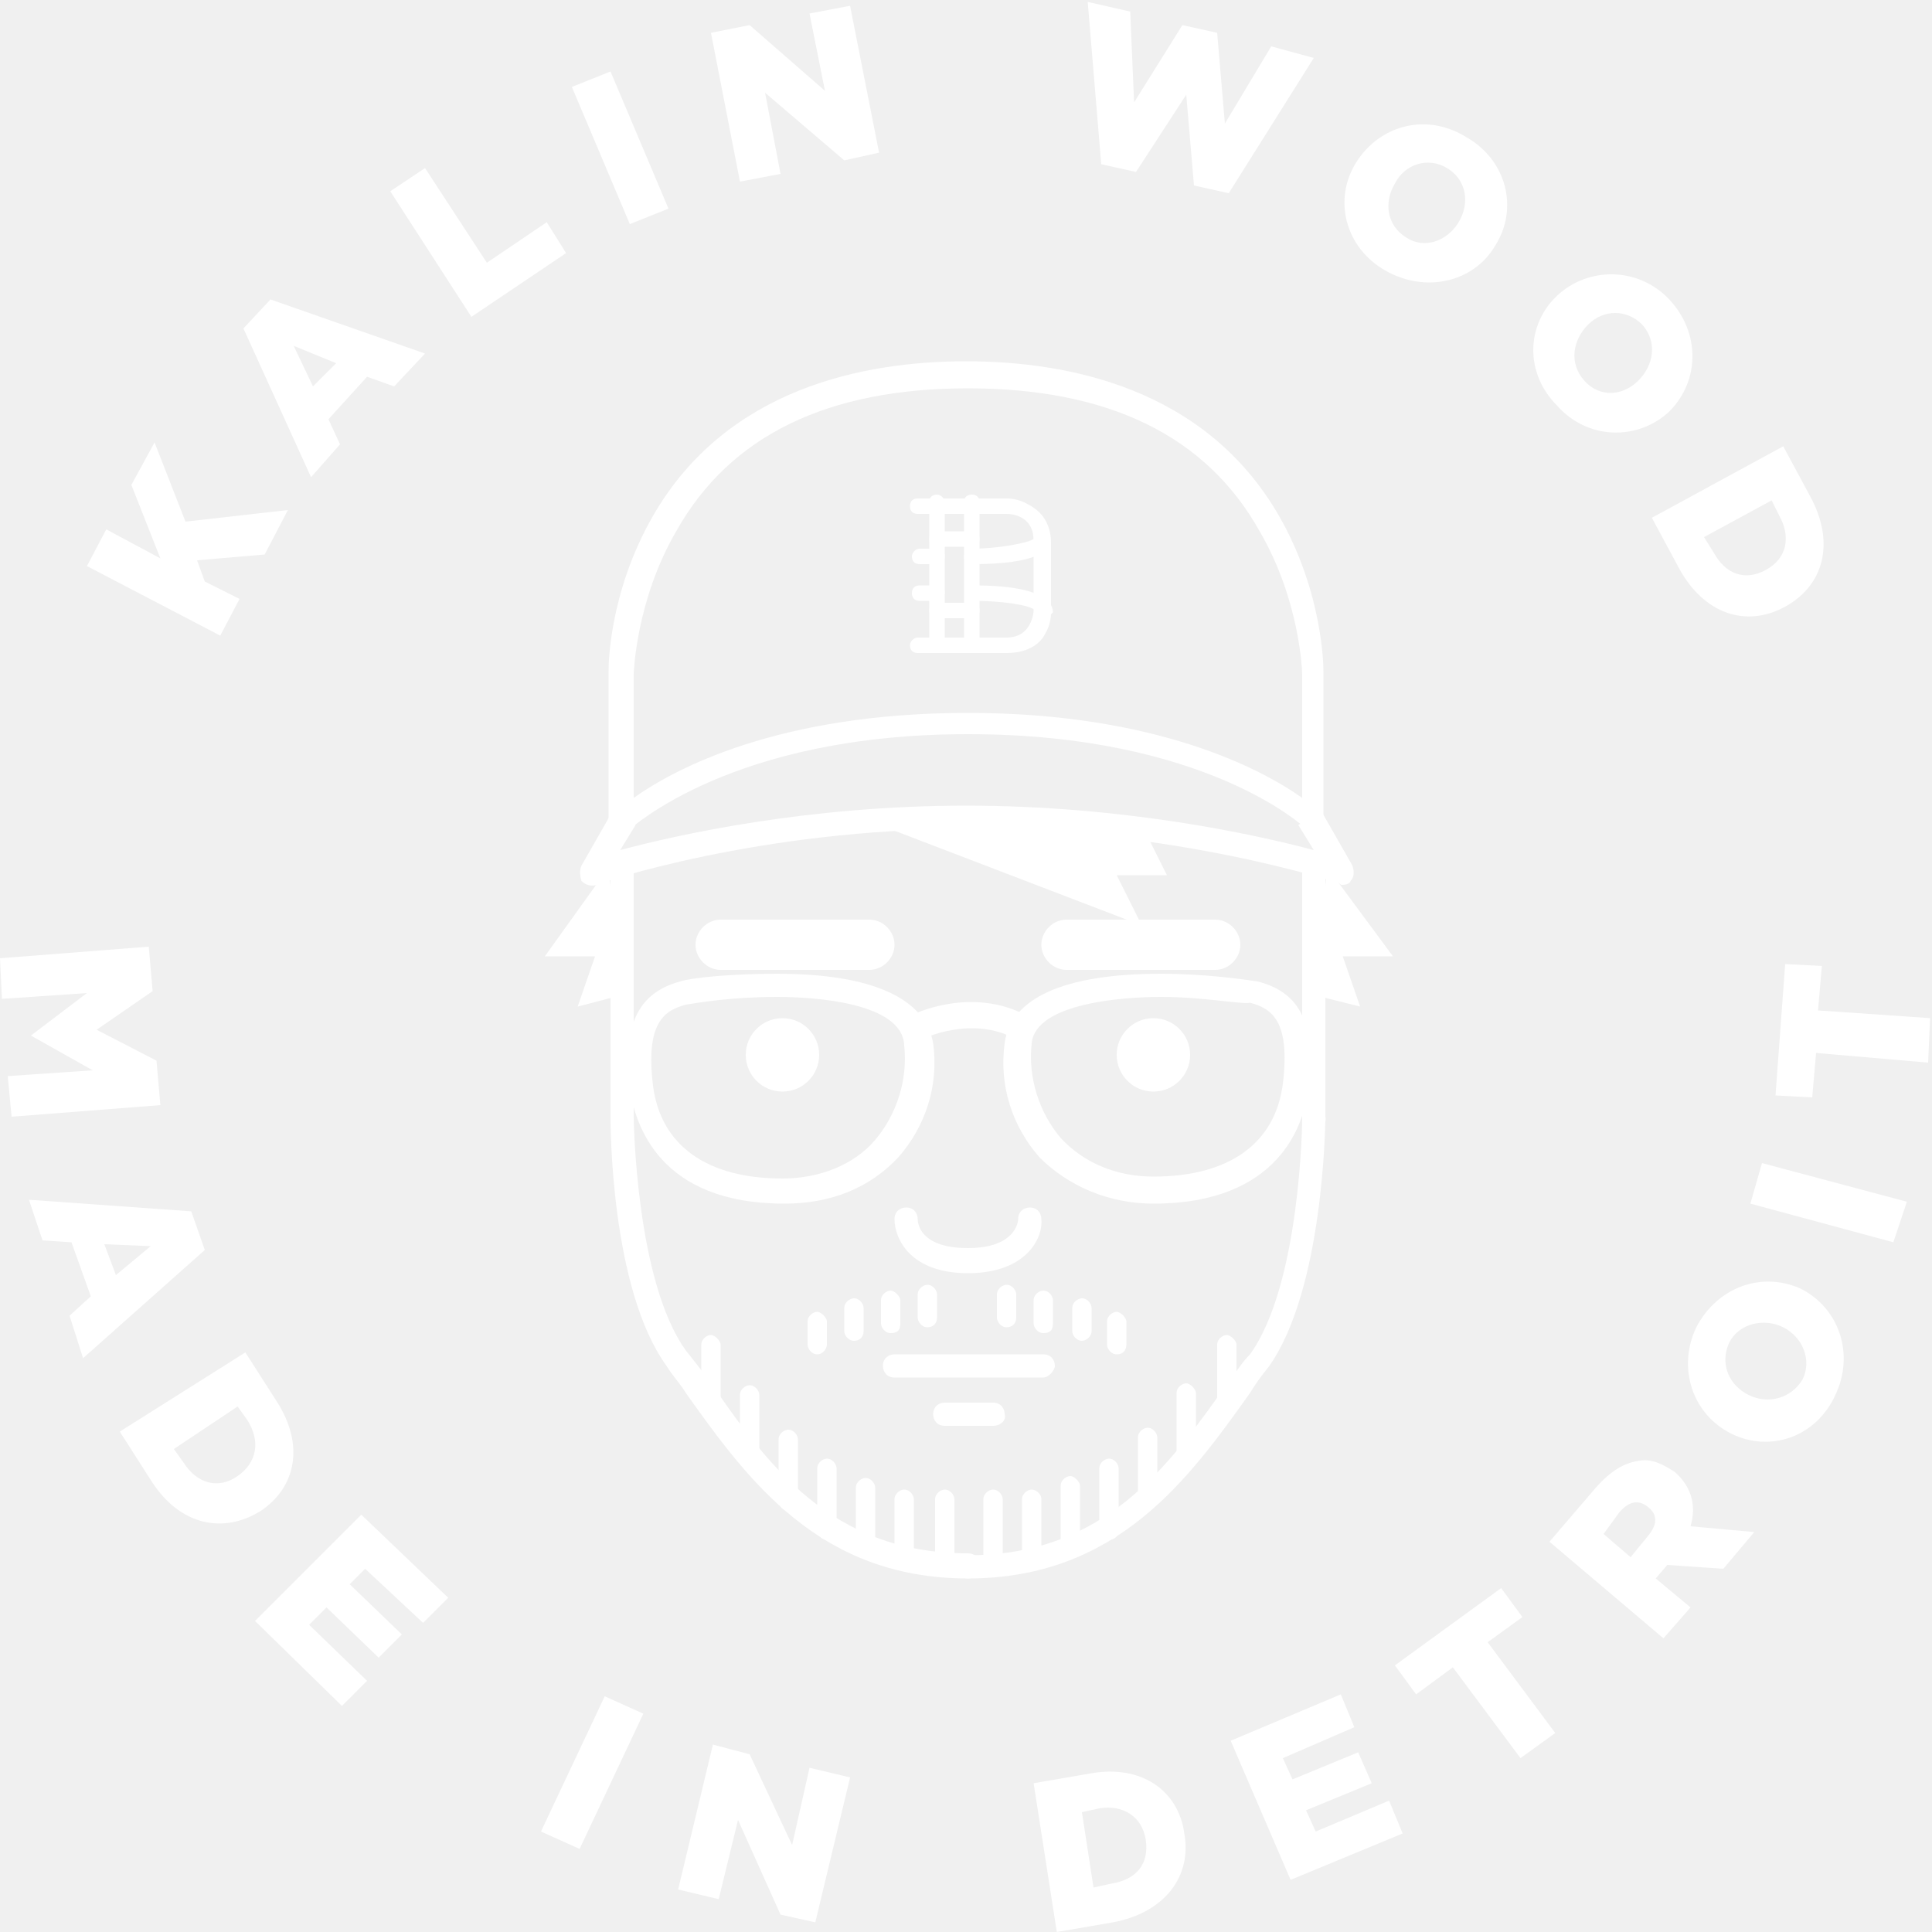
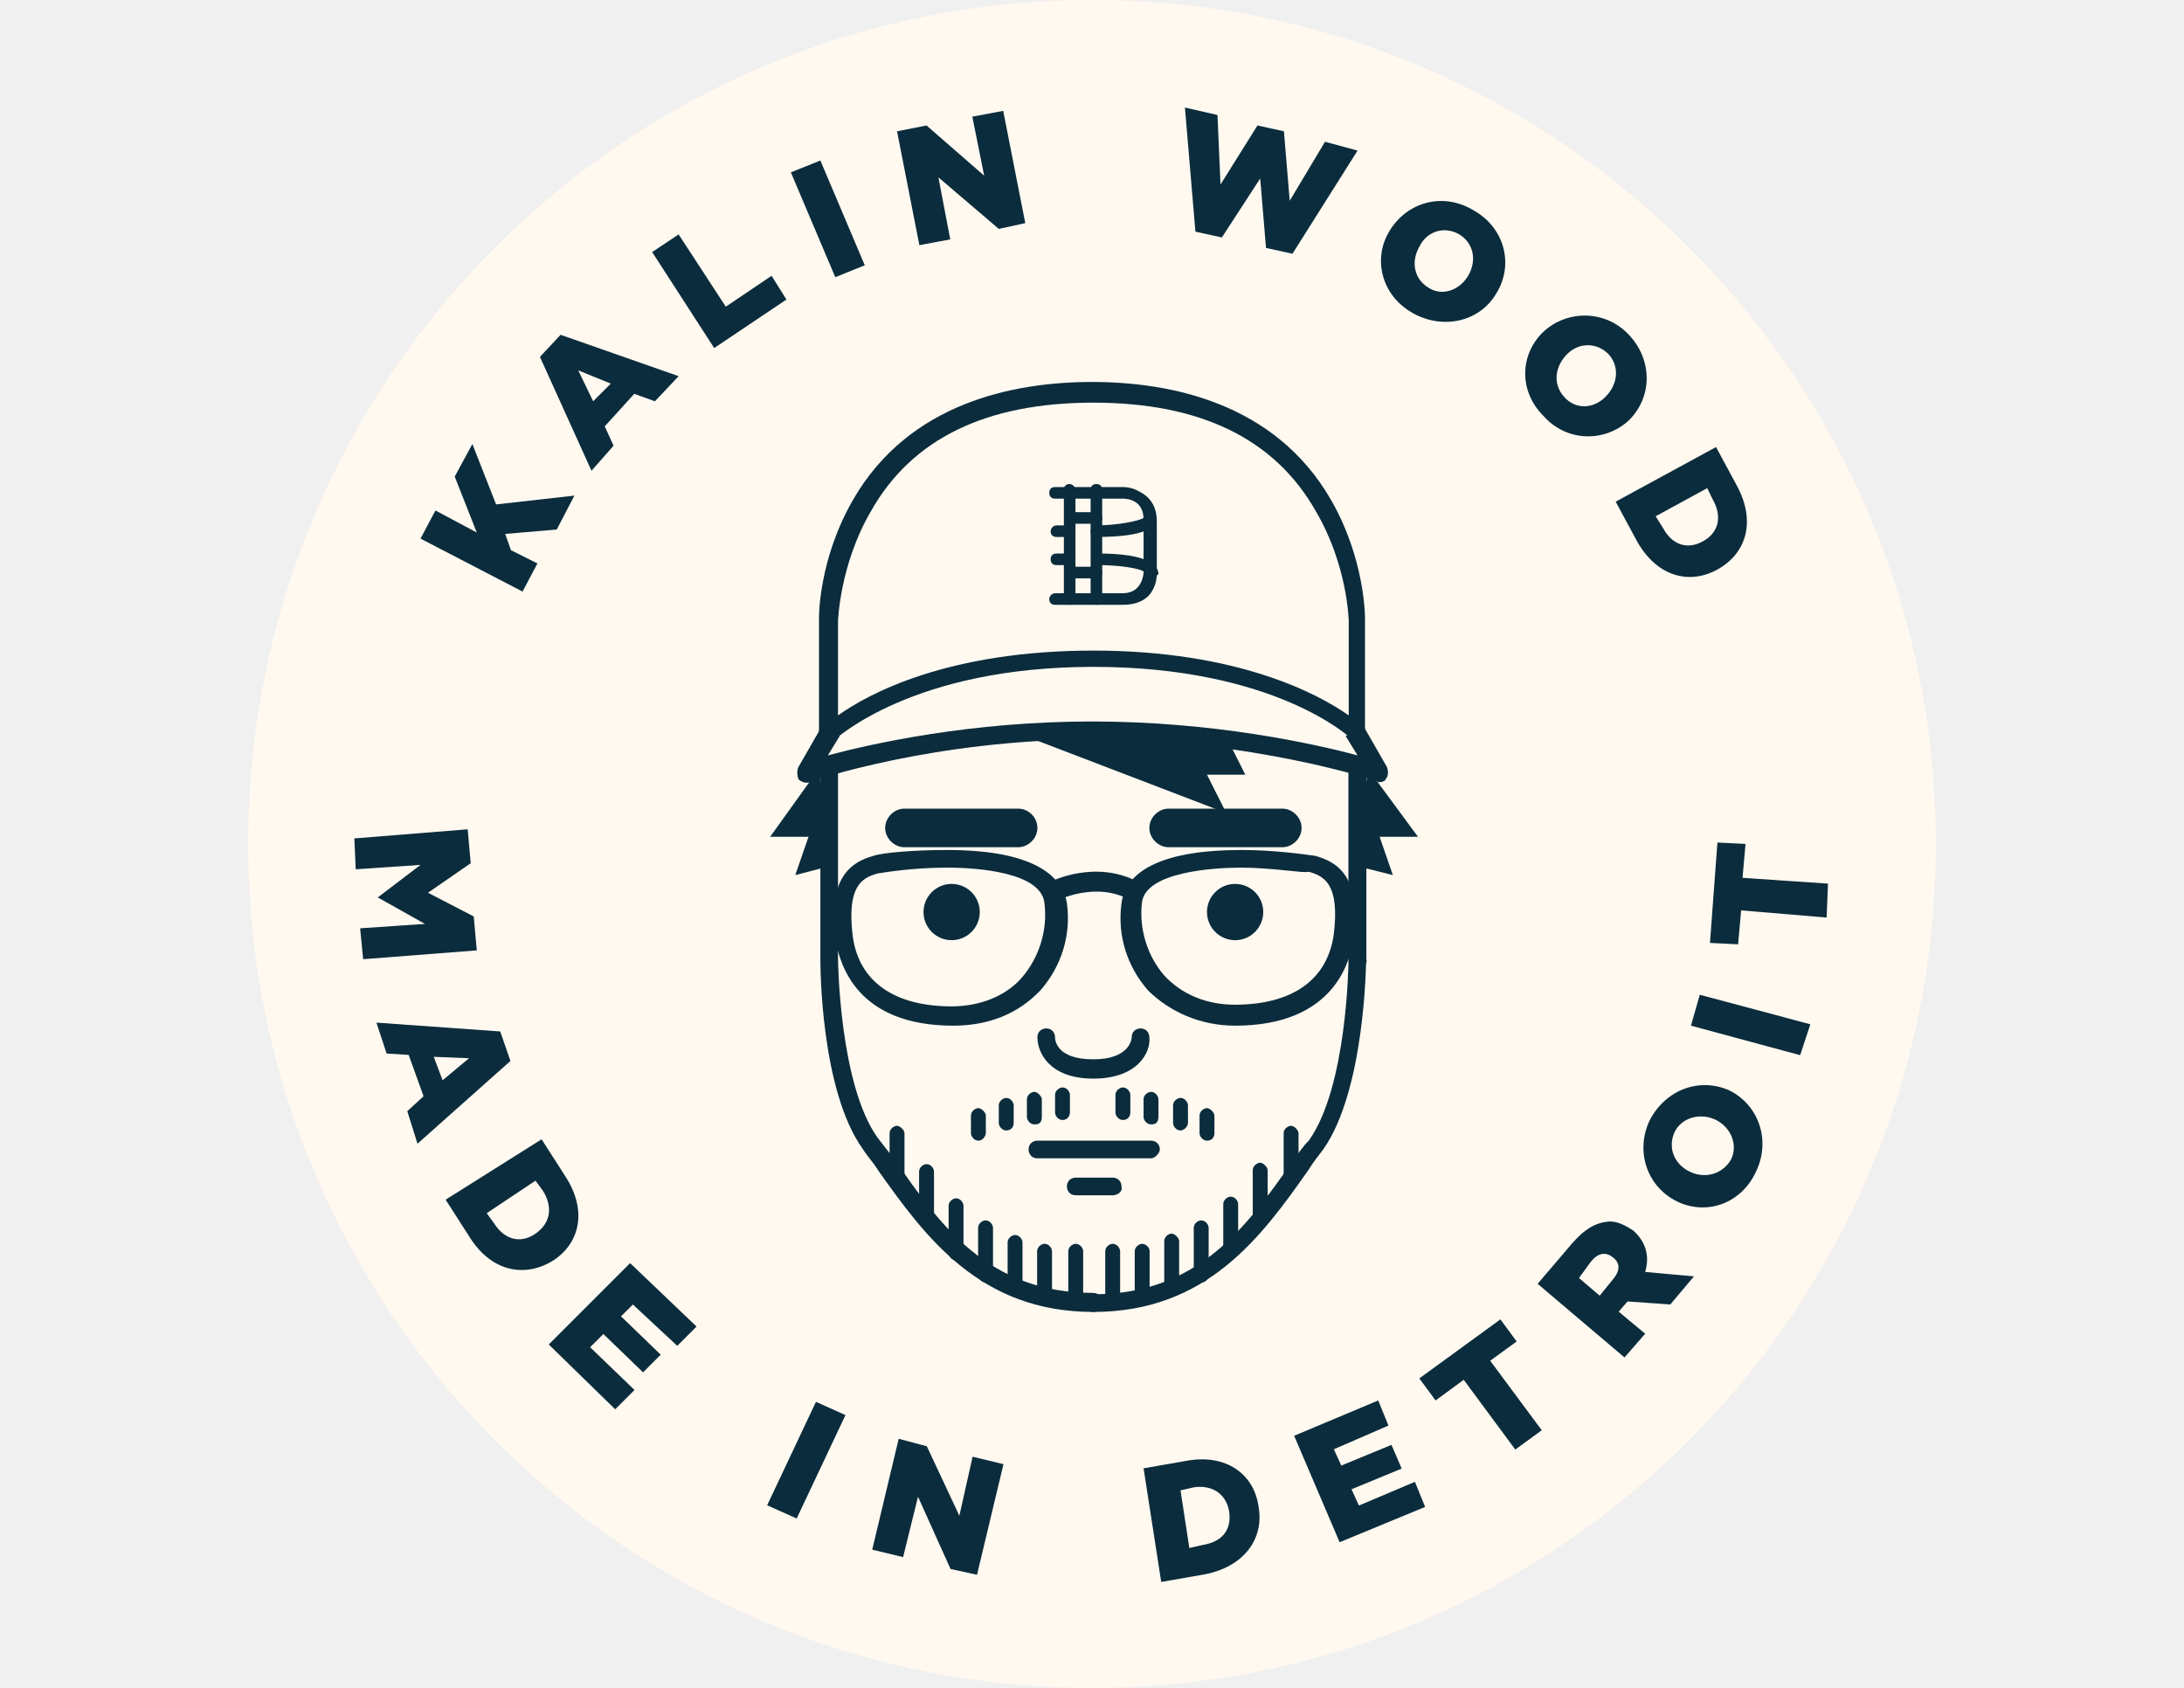
- <svg xmlns="http://www.w3.org/2000/svg" version="1.1" id="Layer_1" x="0px" y="0px" viewBox="0 0 100 100" enable-background="new 0 0 100 100" xml:space="preserve">
+ <svg xmlns="http://www.w3.org/2000/svg" version="1.1" id="Layer_1" x="0px" y="0px" viewBox="0 0 792 612" enable-background="new 0 0 792 612" xml:space="preserve">
+   <circle fill="#FFF9F0" cx="396" cy="306" r="306" />
  <g>
    <g>
-       <path fill="#FFFFFF" d="M7.7,49l0.2,2.3L5,53.3l3.1,1.6l0.2,2.3l-7.7,0.6l-0.2-2.1l4.4-0.3l-3.2-1.8l0,0l2.9-2.2l-4.4,0.3L0,49.6    L7.7,49z" />
-       <path fill="#FFFFFF" d="M9.9,62.7l0.7,2l-6.3,5.6l-0.7-2.2l1.1-1l-1-2.8l-1.5-0.1l-0.7-2.1L9.9,62.7z M6,66l1.8-1.5l-2.4-0.1L6,66    z" />
-       <path fill="#FFFFFF" d="M12.7,70l1.6,2.5c1.5,2.3,1,4.5-0.8,5.7l0,0c-1.9,1.2-4.2,0.8-5.7-1.6l-1.6-2.5L12.7,70z M9.5,75.7    c0.7,1.1,1.8,1.4,2.8,0.7l0,0c1-0.7,1.2-1.8,0.5-2.9l-0.5-0.7L9,75L9.5,75.7z" />
-       <path fill="#FFFFFF" d="M18.7,78.4l4.5,4.3L21.9,84l-3-2.8L18.1,82l2.7,2.6l-1.2,1.2l-2.7-2.6l-0.9,0.9l3,2.9l-1.3,1.3l-4.5-4.4    L18.7,78.4z" />
-       <path fill="#FFFFFF" d="M31.3,87.8l2,0.9l-3.3,7l-2-0.9L31.3,87.8z" />
-       <path fill="#FFFFFF" d="M36.9,90.3l1.9,0.5l2.2,4.7l0.9-4L44,92l-1.8,7.5l-1.8-0.4l-2.2-4.9l-1,4.1l-2.1-0.5L36.9,90.3z" />
-       <path fill="#FFFFFF" d="M53.5,92.3l2.9-0.5c2.7-0.5,4.6,0.9,4.9,3.1l0,0c0.4,2.2-1,4.1-3.7,4.6l-2.9,0.5L53.5,92.3z M57.5,97.5    c1.3-0.2,2-1,1.8-2.3l0,0c-0.2-1.2-1.2-1.8-2.4-1.6L56,93.8l0.6,3.9L57.5,97.5z" />
-       <path fill="#FFFFFF" d="M63.7,90.1l5.7-2.4l0.7,1.7L66.4,91l0.5,1.1l3.4-1.4l0.7,1.6l-3.4,1.4l0.5,1.1l3.8-1.6l0.7,1.7l-5.8,2.4    L63.7,90.1z" />
-       <path fill="#FFFFFF" d="M75.2,86.3l-1.9,1.4l-1.1-1.5l5.5-4l1.1,1.5L77,85l3.5,4.7L78.7,91L75.2,86.3z" />
-       <path fill="#FFFFFF" d="M80.2,79.8l2.4-2.8c0.8-0.9,1.5-1.3,2.3-1.4c0.6-0.1,1.2,0.2,1.8,0.6l0,0c0.9,0.8,1.1,1.8,0.8,2.8l3.3,0.3    l-1.6,1.9L86.3,81l-0.6,0.7l1.8,1.5l-1.4,1.6L80.2,79.8z M85.3,79.5c0.5-0.6,0.5-1.1,0-1.5l0,0c-0.5-0.4-1-0.3-1.5,0.3L83,79.4    l1.4,1.2L85.3,79.5z" />
-       <path fill="#FFFFFF" d="M89.6,74.2L89.6,74.2c-2-1-2.8-3.4-1.8-5.5c1.1-2.1,3.4-2.9,5.4-2l0,0c2,1,2.8,3.4,1.8,5.5    C94,74.4,91.6,75.2,89.6,74.2z M92.3,68.7L92.3,68.7c-1-0.5-2.3-0.2-2.8,0.8c-0.5,1.1,0,2.2,1,2.7l0,0c1,0.5,2.2,0.2,2.8-0.8    C93.8,70.4,93.3,69.2,92.3,68.7z" />
-       <path fill="#FFFFFF" d="M90.6,62.3l0.6-2.1l7.5,2L98,64.3L90.6,62.3z" />
-       <path fill="#FFFFFF" d="M94,54.5l-0.2,2.3l-1.9-0.1l0.5-6.8l1.9,0.1l-0.2,2.3l5.8,0.4L99.8,55L94,54.5z" />
+       <path fill="#0B2C3C" d="M169.6,300.7l1.1,12.3l-15.5,10.7l16.6,8.6l1.1,12.3l-41.2,3.2l-1.1-11.2l23.5-1.6l-17.1-9.6l0,0    l15.5-11.8l-23.5,1.6l-0.5-11.2L169.6,300.7z" />
+       <path fill="#0B2C3C" d="M181.4,374l3.7,10.7l-33.7,30l-3.7-11.8l5.9-5.4l-5.4-15l-8-0.5l-3.7-11.2L181.4,374z M160.5,391.7l9.6-8    l-12.8-0.5L160.5,391.7z" />
+       <path fill="#0B2C3C" d="M196.4,413.1l8.6,13.4c8,12.3,5.4,24.1-4.3,30.5l0,0c-10.2,6.4-22.5,4.3-30.5-8.6l-8.6-13.4L196.4,413.1z     M179.2,443.6c3.7,5.9,9.6,7.5,15,3.7l0,0c5.4-3.7,6.4-9.6,2.7-15.5l-2.7-3.7l-17.7,11.8L179.2,443.6z" />
+       <path fill="#0B2C3C" d="M228.5,458l24.1,23l-7,7l-16.1-15l-4.3,4.3l14.4,13.9l-6.4,6.4l-14.4-13.9l-4.8,4.8l16.1,15.5l-7,7    L199,487.5L228.5,458z" />
+       <path fill="#0B2C3C" d="M295.9,508.3l10.7,4.8l-17.7,37.5l-10.7-4.8L295.9,508.3z" />
+       <path fill="#0B2C3C" d="M325.9,521.7l10.2,2.7l11.8,25.2l4.8-21.4l11.2,2.7l-9.6,40.1l-9.6-2.1l-11.8-26.2l-5.4,21.9l-11.2-2.7    L325.9,521.7z" />
+       <path fill="#0B2C3C" d="M414.7,532.4l15.5-2.7c14.4-2.7,24.6,4.8,26.2,16.6l0,0c2.1,11.8-5.4,21.9-19.8,24.6l-15.5,2.7    L414.7,532.4z M436.1,560.2c7-1.1,10.7-5.4,9.6-12.3l0,0c-1.1-6.4-6.4-9.6-12.8-8.6l-4.8,1.1l3.2,20.9L436.1,560.2z" />
+       <path fill="#0B2C3C" d="M469.3,520.6l30.5-12.8l3.7,9.1l-19.8,8.6l2.7,5.9l18.2-7.5l3.7,8.6l-18.2,7.5l2.7,5.9l20.3-8.6l3.7,9.1    l-31,12.8L469.3,520.6z" />
+       <path fill="#0B2C3C" d="M530.8,500.3l-10.2,7.5l-5.9-8l29.4-21.4l5.9,8l-9.6,7l18.7,25.2l-9.6,7L530.8,500.3z" />
+       <path fill="#0B2C3C" d="M557.6,465.5l12.8-15c4.3-4.8,8-7,12.3-7.5c3.2-0.5,6.4,1.1,9.6,3.2l0,0c4.8,4.3,5.9,9.6,4.3,15l17.7,1.6    l-8.6,10.2l-15.5-1.1l-3.2,3.7l9.6,8l-7.5,8.6L557.6,465.5z M584.9,463.9c2.7-3.2,2.7-5.9,0-8l0,0c-2.7-2.1-5.4-1.6-8,1.6    l-4.3,5.9l7.5,6.4L584.9,463.9z" />
+       <path fill="#0B2C3C" d="M607.9,435.5L607.9,435.5c-10.7-5.4-15-18.2-9.6-29.4c5.9-11.2,18.2-15.5,28.9-10.7l0,0    c10.7,5.4,15,18.2,9.6,29.4C631.4,436.6,618.6,440.9,607.9,435.5z M622.3,406.1L622.3,406.1c-5.4-2.7-12.3-1.1-15,4.3    c-2.7,5.9,0,11.8,5.4,14.4l0,0c5.4,2.7,11.8,1.1,15-4.3C630.4,415.2,627.7,408.8,622.3,406.1z" />
+       <path fill="#0B2C3C" d="M613.2,371.9l3.2-11.2l40.1,10.7l-3.7,11.2L613.2,371.9z" />
+       <path fill="#0B2C3C" d="M631.4,330.1l-1.1,12.3l-10.2-0.5l2.7-36.4L633,306l-1.1,12.3l31,2.1l-0.5,12.3L631.4,330.1z" />
    </g>
    <g>
-       <path fill="#FFFFFF" d="M4.5,29.3l1-1.9l2.8,1.5l-1.5-3.8L8,22.9L9.6,27l5.3-0.6l-1.2,2.3l-3.5,0.3l0.4,1.1l1.8,0.9l-1,1.9    L4.5,29.3z" />
-       <path fill="#FFFFFF" d="M12.6,17l1.4-1.5l8,2.8L20.4,20L19,19.5l-2,2.2l0.6,1.3l-1.5,1.7L12.6,17z M17.4,18.8l-2.2-0.9l1,2.1    L17.4,18.8z" />
-       <path fill="#FFFFFF" d="M20.2,9.9L22,8.7l3.2,4.9l3.1-2.1l1,1.6l-4.9,3.3L20.2,9.9z" />
-       <path fill="#FFFFFF" d="M29.6,4.5l2-0.8l3,7.1l-2,0.8L29.6,4.5z" />
-       <path fill="#FFFFFF" d="M36.8,1.7l2-0.4l3.9,3.4l-0.8-4L44,0.3l1.5,7.6l-1.8,0.4l-4.1-3.5l0.8,4.2l-2.1,0.4L36.8,1.7z" />
-       <path fill="#FFFFFF" d="M56.3,0.1l2.2,0.5l0.2,4.7l2.5-4l1.8,0.4l0.4,4.7l2.4-4L68,3l-4.4,7l-1.8-0.4l-0.4-4.7l-2.6,4l-1.8-0.4    L56.3,0.1z" />
-       <path fill="#FFFFFF" d="M70.2,8.4L70.2,8.4c1.2-1.9,3.6-2.6,5.7-1.3c2.1,1.2,2.7,3.7,1.5,5.6l0,0c-1.1,1.9-3.6,2.5-5.7,1.3    S69,10.3,70.2,8.4z M75.5,11.5L75.5,11.5c0.6-1,0.4-2.2-0.6-2.8c-1-0.6-2.2-0.2-2.7,0.8l0,0c-0.6,1-0.4,2.2,0.6,2.8    C73.7,12.9,74.9,12.5,75.5,11.5z" />
-       <path fill="#FFFFFF" d="M80.6,15.3L80.6,15.3c1.6-1.5,4.2-1.5,5.8,0.2c1.6,1.7,1.6,4.2,0,5.8l0,0c-1.6,1.5-4.2,1.5-5.8-0.3    C78.9,19.3,79,16.8,80.6,15.3z M84.8,19.7L84.8,19.7c0.8-0.8,1-2,0.2-2.9c-0.8-0.8-2-0.8-2.8,0l0,0c-0.8,0.8-1,2-0.2,2.9    C82.8,20.6,84,20.5,84.8,19.7z" />
-       <path fill="#FFFFFF" d="M92.3,23.1l1.4,2.6c1.3,2.4,0.7,4.6-1.3,5.7l0,0c-2,1.1-4.2,0.4-5.5-2l-1.4-2.6L92.3,23.1z M88.7,28.6    c0.6,1.1,1.6,1.5,2.7,0.9l0,0c1.1-0.6,1.3-1.7,0.7-2.8l-0.4-0.8l-3.5,1.9L88.7,28.6z" />
+       <path fill="#0B2C3C" d="M152.5,195.3l5.4-10.2l15,8l-8-20.3l6.4-11.8l8.6,21.9l28.4-3.2l-6.4,12.3l-18.7,1.6l2.1,5.9l9.6,4.8    l-5.4,10.2L152.5,195.3z" />
+       <path fill="#0B2C3C" d="M195.8,129.4l7.5-8l42.8,15l-8.6,9.1l-7.5-2.7l-10.7,11.8l3.2,7l-8,9.1L195.8,129.4z M221.5,139.1    l-11.8-4.8l5.4,11.2L221.5,139.1z" />
+       <path fill="#0B2C3C" d="M236.5,91.4l9.6-6.4l17.1,26.2l16.6-11.2l5.4,8.6L259,126.2L236.5,91.4z" />
+       <path fill="#0B2C3C" d="M286.8,62.5l10.7-4.3l16.1,38l-10.7,4.3L286.8,62.5z" />
+       <path fill="#0B2C3C" d="M325.3,47.6l10.7-2.1l20.9,18.2l-4.3-21.4l11.2-2.1l8,40.7l-9.6,2.1l-21.9-18.7l4.3,22.5l-11.2,2.1    L325.3,47.6z" />
+       <path fill="#0B2C3C" d="M429.7,39l11.8,2.7l1.1,25.2l13.4-21.4l9.6,2.1l2.1,25.2l12.8-21.4l11.8,3.2L468.7,92l-9.6-2.1L457,64.7    l-13.9,21.4l-9.6-2.1L429.7,39z" />
+       <path fill="#0B2C3C" d="M504.1,83.4L504.1,83.4c6.4-10.2,19.3-13.9,30.5-7c11.2,6.4,14.4,19.8,8,30l0,0    c-5.9,10.2-19.3,13.4-30.5,7C500.9,107,497.6,93.6,504.1,83.4z M532.4,100L532.4,100c3.2-5.4,2.1-11.8-3.2-15    c-5.4-3.2-11.8-1.1-14.4,4.3l0,0c-3.2,5.4-2.1,11.8,3.2,15C522.8,107.5,529.2,105.4,532.4,100z" />
+       <path fill="#0B2C3C" d="M559.7,120.3L559.7,120.3c8.6-8,22.5-8,31,1.1c8.6,9.1,8.6,22.5,0,31l0,0c-8.6,8-22.5,8-31-1.6    C550.6,141.7,551.2,128.4,559.7,120.3z M582.2,143.9L582.2,143.9c4.3-4.3,5.4-10.7,1.1-15.5c-4.3-4.3-10.7-4.3-15,0l0,0    c-4.3,4.3-5.4,10.7-1.1,15.5C571.5,148.7,577.9,148.2,582.2,143.9z" />
+       <path fill="#0B2C3C" d="M622.3,162.1l7.5,13.9c7,12.8,3.7,24.6-7,30.5l0,0c-10.7,5.9-22.5,2.1-29.4-10.7l-7.5-13.9L622.3,162.1z     M603.1,191.5c3.2,5.9,8.6,8,14.4,4.8l0,0c5.9-3.2,7-9.1,3.7-15l-2.1-4.3l-18.7,10.2L603.1,191.5z" />
    </g>
    <g>
      <g>
        <g>
-           <path fill="#FFFFFF" d="M40.6,62.3c-6.5,0-7.7-4.1-8-5.9c-0.4-3.3,0.4-5,2.6-5.6c0.6-0.2,2.7-0.4,5-0.4c5,0,7.7,1.3,8.1,3.6      c0.3,2.2-0.4,4.3-1.8,5.9C45,61.5,43,62.3,40.6,62.3z M40.2,51.6c-2.3,0-4.1,0.3-4.7,0.4c-1.1,0.3-2.1,0.9-1.7,4.2      c0.4,3.1,2.8,4.8,6.7,4.8c1.9,0,3.7-0.7,4.8-2c1.1-1.3,1.7-3.1,1.5-4.9C46.7,51.9,42.2,51.6,40.2,51.6z" />
+           <path fill="#0B2C3C" d="M345.7,371.9c-34.8,0-41.2-21.9-42.8-31.6c-2.1-17.7,2.1-26.8,13.9-30c3.2-1.1,14.4-2.1,26.8-2.1      c26.8,0,41.2,7,43.3,19.3c1.6,11.8-2.1,23-9.6,31.6C369.2,367.6,358.5,371.9,345.7,371.9z M343.5,314.6      c-12.3,0-21.9,1.6-25.2,2.1c-5.9,1.6-11.2,4.8-9.1,22.5c2.1,16.6,15,25.7,35.9,25.7c10.2,0,19.8-3.7,25.7-10.7s9.1-16.6,8-26.2      C378.3,316.2,354.2,314.6,343.5,314.6z" />
        </g>
        <g>
-           <path fill="#FFFFFF" d="M59.7,62.3c-2.3,0-4.4-0.9-5.9-2.4c-1.4-1.6-2.1-3.7-1.8-5.9c0.3-2.3,3-3.6,8.1-3.6c2.3,0,4.3,0.3,5,0.4      c2.3,0.6,3,2.3,2.6,5.6C67.5,58.2,66.2,62.3,59.7,62.3z M60.1,51.6c-1.9,0-6.5,0.3-6.7,2.4c-0.2,1.8,0.4,3.6,1.5,4.9      c1.2,1.3,2.9,2,4.8,2c3.9,0,6.3-1.7,6.7-4.8c0.4-3.3-0.6-3.9-1.7-4.2C64.3,52,62.3,51.6,60.1,51.6z" />
+           <path fill="#0B2C3C" d="M447.9,371.9c-12.3,0-23.5-4.8-31.6-12.8c-7.5-8.6-11.2-19.8-9.6-31.6c1.6-12.3,16.1-19.3,43.3-19.3      c12.3,0,23,1.6,26.8,2.1c12.3,3.2,16.1,12.3,13.9,30C489.6,349.9,482.7,371.9,447.9,371.9z M450,314.6      c-10.2,0-34.8,1.6-35.9,12.8c-1.1,9.6,2.1,19.3,8,26.2c6.4,7,15.5,10.7,25.7,10.7c20.9,0,33.7-9.1,35.9-25.7      c2.1-17.7-3.2-20.9-9.1-22.5C472.5,316.7,461.8,314.6,450,314.6z" />
        </g>
        <g>
-           <path fill="#FFFFFF" d="M52.9,53.9c-0.1,0-0.2,0-0.3-0.1c-2.3-1.3-4.9,0-4.9,0c-0.3,0.1-0.7,0-0.9-0.3c-0.1-0.3,0-0.7,0.3-0.9      c0.1-0.1,3.2-1.6,6.1,0c0.3,0.2,0.4,0.6,0.3,0.9C53.3,53.8,53.1,53.9,52.9,53.9z" />
+           <path fill="#0B2C3C" d="M411.5,326.9c-0.5,0-1.1,0-1.6-0.5c-12.3-7-26.2,0-26.2,0c-1.6,0.5-3.7,0-4.8-1.6      c-0.5-1.6,0-3.7,1.6-4.8c0.5-0.5,17.1-8.6,32.6,0c1.6,1.1,2.1,3.2,1.6,4.8C413.6,326.4,412.6,326.9,411.5,326.9z" />
        </g>
      </g>
      <g>
-         <path fill="#FFFFFF" d="M50.1,65.9c-3,0-3.8-1.8-3.8-2.8c0-0.4,0.3-0.6,0.6-0.6c0.4,0,0.6,0.3,0.6,0.6c0,0.2,0.1,1.5,2.6,1.5     c2.4,0,2.6-1.3,2.6-1.5c0-0.4,0.3-0.6,0.6-0.6c0.4,0,0.6,0.3,0.6,0.6C54,64.1,53.1,65.9,50.1,65.9z" />
+         <path fill="#0B2C3C" d="M396.5,391.1c-16.1,0-20.3-9.6-20.3-15c0-2.1,1.6-3.2,3.2-3.2c2.1,0,3.2,1.6,3.2,3.2c0,1.1,0.5,8,13.9,8     c12.8,0,13.9-7,13.9-8c0-2.1,1.6-3.2,3.2-3.2c2.1,0,3.2,1.6,3.2,3.2C417.4,381.5,412.6,391.1,396.5,391.1z" />
      </g>
      <g>
-         <path fill="#FFFFFF" d="M54,71.3h-7.7c-0.4,0-0.6-0.3-0.6-0.6c0-0.4,0.3-0.6,0.6-0.6H54c0.4,0,0.6,0.3,0.6,0.6     C54.6,70.9,54.3,71.3,54,71.3z" />
+         <path fill="#0B2C3C" d="M417.4,420h-41.2c-2.1,0-3.2-1.6-3.2-3.2c0-2.1,1.6-3.2,3.2-3.2h41.2c2.1,0,3.2,1.6,3.2,3.2     C420.6,417.9,419,420,417.4,420z" />
      </g>
      <g>
-         <path fill="#FFFFFF" d="M51.4,73.8h-2.5c-0.4,0-0.6-0.3-0.6-0.6c0-0.4,0.3-0.6,0.6-0.6h2.5c0.4,0,0.6,0.3,0.6,0.6     C52.1,73.5,51.8,73.8,51.4,73.8z" />
+         <path fill="#0B2C3C" d="M403.5,433.4h-13.4c-2.1,0-3.2-1.6-3.2-3.2c0-2.1,1.6-3.2,3.2-3.2h13.4c2.1,0,3.2,1.6,3.2,3.2     C407.2,431.8,405.6,433.4,403.5,433.4z" />
      </g>
      <g>
-         <path fill="#FFFFFF" d="M68,43.1c-0.2,0-0.3-0.1-0.4-0.2c-0.1-0.1-5.2-4.9-17.5-4.9s-17.4,4.9-17.5,4.9c-0.2,0.2-0.4,0.3-0.7,0.1     c-0.3-0.1-0.4-0.3-0.4-0.6v-7.7c0-0.2,0-4,2.3-8c3.8-6.6,10.9-8,16.2-8s12.4,1.4,16.2,8c2.3,4,2.3,7.9,2.3,8v7.7     c0,0.3-0.1,0.5-0.4,0.6C68.2,43.1,68.1,43.1,68,43.1z M50.1,20.1c-7.2,0-12.3,2.4-15.1,7.4c-2.1,3.6-2.2,7.4-2.2,7.4v6.4     c2.1-1.5,7.5-4.4,17.3-4.4c9.7,0,15.2,2.9,17.3,4.4v-6.4c0-0.1-0.1-3.8-2.2-7.4C62.4,22.5,57.3,20.1,50.1,20.1z" />
+         <path fill="#0B2C3C" d="M492.3,269.1c-1.1,0-1.6-0.5-2.1-1.1c-0.5-0.5-27.8-26.2-93.7-26.2S303.4,268,302.8,268     c-1.1,1.1-2.1,1.6-3.7,0.5c-1.6-0.5-2.1-1.6-2.1-3.2v-41.2c0-1.1,0-21.4,12.3-42.8c20.3-35.3,58.3-42.8,86.7-42.8     s66.4,7.5,86.7,42.8c12.3,21.4,12.3,42.3,12.3,42.8v41.2c0,1.6-0.5,2.7-2.1,3.2C493.4,269.1,492.8,269.1,492.3,269.1z M396.5,146     c-38.5,0-65.8,12.8-80.8,39.6c-11.2,19.3-11.8,39.6-11.8,39.6v34.2c11.2-8,40.1-23.5,92.6-23.5c51.9,0,81.3,15.5,92.6,23.5v-34.2     c0-0.5-0.5-20.3-11.8-39.6C462.3,158.9,435,146,396.5,146z" />
      </g>
      <g>
-         <path fill="#FFFFFF" d="M69.5,45.8c-0.1,0-0.1,0-0.2-0.1c-0.1,0-8.4-2.8-19.2-2.8S31,45.7,30.9,45.8c-0.3,0.1-0.6,0-0.8-0.2     C30,45.3,30,45,30.1,44.8l1.6-2.8l1.2,0.7L32.1,44c3-0.8,9.7-2.3,17.9-2.3S65,43.2,68,44l-0.8-1.3l1.2-0.7l1.6,2.8     c0.1,0.3,0.1,0.6-0.1,0.8C69.9,45.7,69.7,45.8,69.5,45.8z" />
+         <path fill="#0B2C3C" d="M500.3,283.6c-0.5,0-0.5,0-1.1-0.5c-0.5,0-45-15-102.7-15s-102.2,15-102.7,15.5c-1.6,0.5-3.2,0-4.3-1.1     c-0.5-1.6-0.5-3.2,0-4.3l8.6-15l6.4,3.7l-4.3,7c16.1-4.3,51.9-12.3,95.8-12.3s80.3,8,96.3,12.3l-4.3-7l6.4-3.7l8.6,15     c0.5,1.6,0.5,3.2-0.5,4.3C502.5,283,501.4,283.6,500.3,283.6z" />
      </g>
      <g>
-         <circle fill="#FFFFFF" cx="40.5" cy="54.6" r="1.9" />
+         <circle fill="#0B2C3C" cx="345.1" cy="330.7" r="10.2" />
      </g>
      <g>
-         <circle fill="#FFFFFF" cx="59.7" cy="54.6" r="1.9" />
+         <circle fill="#0B2C3C" cx="447.9" cy="330.7" r="10.2" />
      </g>
      <g>
-         <path fill="#FFFFFF" d="M45,42.5l14.1,5.4l-1.3-2.6h2.6l-1.3-2.6C59,42.8,52.7,42.5,45,42.5z" />
+         <path fill="#0B2C3C" d="M369.2,265.9l75.5,28.9l-7-13.9h13.9l-7-13.9C444.1,267.5,410.4,265.9,369.2,265.9z" />
      </g>
      <g>
-         <path fill="#FFFFFF" d="M46.3,48.9c0,0.7-0.6,1.3-1.3,1.3h-7.7c-0.7,0-1.3-0.6-1.3-1.3l0,0c0-0.7,0.6-1.3,1.3-1.3H45     C45.7,47.6,46.3,48.2,46.3,48.9L46.3,48.9z" />
+         <path fill="#0B2C3C" d="M376.2,300.2c0,3.7-3.2,7-7,7H328c-3.7,0-7-3.2-7-7l0,0c0-3.7,3.2-7,7-7h41.2     C373,293.2,376.2,296.4,376.2,300.2L376.2,300.2z" />
      </g>
      <g>
-         <path fill="#FFFFFF" d="M64.2,48.9c0,0.7-0.6,1.3-1.3,1.3h-7.7c-0.7,0-1.3-0.6-1.3-1.3l0,0c0-0.7,0.6-1.3,1.3-1.3h7.7     C63.6,47.6,64.2,48.2,64.2,48.9L64.2,48.9z" />
+         <path fill="#0B2C3C" d="M472,300.2c0,3.7-3.2,7-7,7h-41.2c-3.7,0-7-3.2-7-7l0,0c0-3.7,3.2-7,7-7H465     C468.7,293.2,472,296.4,472,300.2L472,300.2z" />
      </g>
      <g>
-         <path fill="#FFFFFF" d="M50.1,81.7c-7.7,0-11.4-5.1-14.6-9.6c-0.3-0.5-0.7-0.9-1-1.4c-2.9-4-2.9-12.5-2.9-12.9V45     c0-0.4,0.3-0.6,0.6-0.6c0.4,0,0.6,0.3,0.6,0.6v12.8c0,0.1,0.1,8.5,2.7,12.1c0.4,0.5,0.7,0.9,1.1,1.4c3.1,4.5,6.4,9.1,13.5,9.1     c0.4,0,0.6,0.3,0.6,0.6C50.7,81.4,50.5,81.7,50.1,81.7z" />
+         <path fill="#0B2C3C" d="M396.5,475.7c-41.2,0-61-27.3-78.1-51.4c-1.6-2.7-3.7-4.8-5.4-7.5c-15.5-21.4-15.5-66.9-15.5-69v-68.5     c0-2.1,1.6-3.2,3.2-3.2c2.1,0,3.2,1.6,3.2,3.2v68.5c0,0.5,0.5,45.5,14.4,64.8c2.1,2.7,3.7,4.8,5.9,7.5     c16.6,24.1,34.2,48.7,72.2,48.7c2.1,0,3.2,1.6,3.2,3.2C399.7,474.1,398.6,475.7,396.5,475.7z" />
      </g>
      <g>
-         <path fill="#FFFFFF" d="M50.1,81.7c-0.4,0-0.6-0.3-0.6-0.6c0-0.4,0.3-0.6,0.6-0.6c7.1,0,10.4-4.6,13.5-9c0.4-0.5,0.7-1,1.1-1.4     c2.6-3.6,2.7-12,2.7-12.1V45c0-0.4,0.3-0.6,0.6-0.6c0.4,0,0.6,0.3,0.6,0.6v12.8c0,0.4-0.1,8.9-2.9,12.9c-0.4,0.5-0.7,0.9-1,1.4     C61.5,76.6,57.8,81.7,50.1,81.7z" />
+         <path fill="#0B2C3C" d="M396.5,475.7c-2.1,0-3.2-1.6-3.2-3.2c0-2.1,1.6-3.2,3.2-3.2c38,0,55.7-24.6,72.2-48.2     c2.1-2.7,3.7-5.4,5.9-7.5c13.9-19.3,14.4-64.2,14.4-64.8v-69.6c0-2.1,1.6-3.2,3.2-3.2c2.1,0,3.2,1.6,3.2,3.2v68.5     c0,2.1-0.5,47.6-15.5,69c-2.1,2.7-3.7,4.8-5.4,7.5C457.5,448.4,437.7,475.7,396.5,475.7z" />
      </g>
      <g>
-         <path fill="#FFFFFF" stroke="#231F20" stroke-width="1.279" stroke-linecap="round" stroke-miterlimit="10" d="M50.1,81.1" />
+         <path fill="#0B2C3C" d="M396.5,472.5" />
      </g>
      <g>
-         <path fill="#FFFFFF" d="M68,58.5c-0.4,0-0.6-0.3-0.6-0.6V45c0-0.4,0.3-0.6,0.6-0.6c0.4,0,0.6,0.3,0.6,0.6v12.8     C68.7,58.2,68.3,58.5,68,58.5z" />
+         <path fill="#0B2C3C" d="M492.3,351.5c-2.1,0-3.2-1.6-3.2-3.2v-69c0-2.1,1.6-3.2,3.2-3.2c2.1,0,3.2,1.6,3.2,3.2v68.5     C496,349.9,493.9,351.5,492.3,351.5z" />
      </g>
      <g>
-         <polygon fill="#FFFFFF" points="31.5,44.9 28.2,49.5 30.8,49.5 29.9,52.1 32.2,51.5    " />
+         <polygon fill="#0B2C3C" points="297,278.7 279.3,303.4 293.2,303.4 288.4,317.3 300.7,314.1    " />
      </g>
      <g>
-         <polygon fill="#FFFFFF" points="68.7,44.9 72.1,49.5 69.5,49.5 70.4,52.1 68,51.5    " />
+         <polygon fill="#0B2C3C" points="496,278.7 514.2,303.4 500.3,303.4 505.1,317.3 492.3,314.1    " />
      </g>
      <g>
        <g>
-           <path fill="#FFFFFF" d="M36.8,73.3c-0.3,0-0.5-0.3-0.5-0.5v-3.2c0-0.3,0.3-0.5,0.5-0.5c0.2,0,0.5,0.3,0.5,0.5v3.2      C37.3,73.1,37.1,73.3,36.8,73.3z" />
+           <path fill="#0B2C3C" d="M325.3,430.7c-1.6,0-2.7-1.6-2.7-2.7v-17.1c0-1.6,1.6-2.7,2.7-2.7s2.7,1.6,2.7,2.7v17.1      C328,429.7,326.9,430.7,325.3,430.7z" />
        </g>
        <g>
-           <path fill="#FFFFFF" d="M38.8,75.9c-0.3,0-0.5-0.3-0.5-0.5v-3.2c0-0.3,0.3-0.5,0.5-0.5c0.3,0,0.5,0.3,0.5,0.5v3.2      C39.3,75.7,39.1,75.9,38.8,75.9z" />
+           <path fill="#0B2C3C" d="M336,444.6c-1.6,0-2.7-1.6-2.7-2.7v-17.1c0-1.6,1.6-2.7,2.7-2.7c1.6,0,2.7,1.6,2.7,2.7V442      C338.7,443.6,337.6,444.6,336,444.6z" />
        </g>
        <g>
-           <path fill="#FFFFFF" d="M40.8,78.2c-0.3,0-0.5-0.3-0.5-0.5v-3.2c0-0.3,0.3-0.5,0.5-0.5c0.3,0,0.5,0.3,0.5,0.5v3.2      C41.3,77.9,41.1,78.2,40.8,78.2z" />
+           <path fill="#0B2C3C" d="M346.7,457c-1.6,0-2.7-1.6-2.7-2.7v-17.1c0-1.6,1.6-2.7,2.7-2.7c1.6,0,2.7,1.6,2.7,2.7v17.1      C349.4,455.3,348.3,457,346.7,457z" />
        </g>
        <g>
-           <path fill="#FFFFFF" d="M42.8,79.7c-0.3,0-0.5-0.3-0.5-0.5V76c0-0.3,0.3-0.5,0.5-0.5c0.3,0,0.5,0.3,0.5,0.5v3.2      C43.3,79.5,43.1,79.7,42.8,79.7z" />
+           <path fill="#0B2C3C" d="M357.4,465c-1.6,0-2.7-1.6-2.7-2.7v-17.1c0-1.6,1.6-2.7,2.7-2.7c1.6,0,2.7,1.6,2.7,2.7v17.1      C360.1,463.9,359,465,357.4,465z" />
        </g>
        <g>
-           <path fill="#FFFFFF" d="M44.8,80.7c-0.3,0-0.5-0.3-0.5-0.5V77c0-0.3,0.3-0.5,0.5-0.5c0.3,0,0.5,0.3,0.5,0.5v3.2      C45.3,80.5,45.1,80.7,44.8,80.7z" />
+           <path fill="#0B2C3C" d="M368.1,470.3c-1.6,0-2.7-1.6-2.7-2.7v-17.1c0-1.6,1.6-2.7,2.7-2.7c1.6,0,2.7,1.6,2.7,2.7v17.1      C370.8,469.3,369.7,470.3,368.1,470.3z" />
        </g>
        <g>
-           <path fill="#FFFFFF" d="M46.8,81.3c-0.3,0-0.5-0.3-0.5-0.5v-3.2c0-0.3,0.3-0.5,0.5-0.5c0.3,0,0.5,0.3,0.5,0.5v3.2      C47.3,81.1,47.1,81.3,46.8,81.3z" />
+           <path fill="#0B2C3C" d="M378.8,473.5c-1.6,0-2.7-1.6-2.7-2.7v-17.1c0-1.6,1.6-2.7,2.7-2.7c1.6,0,2.7,1.6,2.7,2.7v17.1      C381.5,472.5,380.4,473.5,378.8,473.5z" />
        </g>
        <g>
-           <path fill="#FFFFFF" d="M48.9,81.3c-0.3,0-0.5-0.3-0.5-0.5v-3.2c0-0.3,0.3-0.5,0.5-0.5c0.3,0,0.5,0.3,0.5,0.5v3.2      C49.4,81.1,49.1,81.3,48.9,81.3z" />
+           <path fill="#0B2C3C" d="M390.1,473.5c-1.6,0-2.7-1.6-2.7-2.7v-17.1c0-1.6,1.6-2.7,2.7-2.7c1.6,0,2.7,1.6,2.7,2.7v17.1      C392.8,472.5,391.1,473.5,390.1,473.5z" />
        </g>
      </g>
      <g>
        <g>
-           <path fill="#FFFFFF" d="M63.5,73.3c-0.3,0-0.5-0.3-0.5-0.5v-3.2c0-0.3,0.3-0.5,0.5-0.5c0.2,0,0.5,0.3,0.5,0.5v3.2      C64,73.1,63.7,73.3,63.5,73.3z" />
+           <path fill="#0B2C3C" d="M468.2,430.7c-1.6,0-2.7-1.6-2.7-2.7v-17.1c0-1.6,1.6-2.7,2.7-2.7s2.7,1.6,2.7,2.7v17.1      C470.9,429.7,469.3,430.7,468.2,430.7z" />
        </g>
        <g>
-           <path fill="#FFFFFF" d="M61.4,75.8c-0.3,0-0.5-0.3-0.5-0.5v-3.2c0-0.3,0.3-0.5,0.5-0.5c0.2,0,0.5,0.3,0.5,0.5v3.2      C61.9,75.7,61.7,75.8,61.4,75.8z" />
+           <path fill="#0B2C3C" d="M457,444.1c-1.6,0-2.7-1.6-2.7-2.7v-17.1c0-1.6,1.6-2.7,2.7-2.7c1.1,0,2.7,1.6,2.7,2.7v17.1      C459.6,443.6,458.6,444.1,457,444.1z" />
        </g>
        <g>
-           <path fill="#FFFFFF" d="M59.4,78.1c-0.3,0-0.5-0.3-0.5-0.5v-3.2c0-0.3,0.3-0.5,0.5-0.5c0.3,0,0.5,0.3,0.5,0.5v3.2      C59.9,77.8,59.7,78.1,59.4,78.1z" />
+           <path fill="#0B2C3C" d="M446.3,456.4c-1.6,0-2.7-1.6-2.7-2.7v-17.1c0-1.6,1.6-2.7,2.7-2.7c1.6,0,2.7,1.6,2.7,2.7v17.1      C448.9,454.8,447.9,456.4,446.3,456.4z" />
        </g>
        <g>
-           <path fill="#FFFFFF" d="M57.4,79.7c-0.3,0-0.5-0.3-0.5-0.5V76c0-0.3,0.3-0.5,0.5-0.5c0.3,0,0.5,0.3,0.5,0.5v3.2      C57.9,79.5,57.7,79.7,57.4,79.7z" />
+           <path fill="#0B2C3C" d="M435.6,465c-1.6,0-2.7-1.6-2.7-2.7v-17.1c0-1.6,1.6-2.7,2.7-2.7c1.6,0,2.7,1.6,2.7,2.7v17.1      C438.2,463.9,437.2,465,435.6,465z" />
        </g>
        <g>
-           <path fill="#FFFFFF" d="M55.4,80.6c-0.3,0-0.5-0.3-0.5-0.5v-3.2c0-0.3,0.3-0.5,0.5-0.5c0.2,0,0.5,0.3,0.5,0.5v3.2      C55.9,80.4,55.7,80.6,55.4,80.6z" />
+           <path fill="#0B2C3C" d="M424.9,469.8c-1.6,0-2.7-1.6-2.7-2.7V450c0-1.6,1.6-2.7,2.7-2.7c1.1,0,2.7,1.6,2.7,2.7v17.1      C427.5,468.7,426.5,469.8,424.9,469.8z" />
        </g>
        <g>
-           <path fill="#FFFFFF" d="M53.4,81.3c-0.3,0-0.5-0.3-0.5-0.5v-3.2c0-0.3,0.3-0.5,0.5-0.5c0.2,0,0.5,0.2,0.5,0.5v3.2      C53.9,81.1,53.7,81.3,53.4,81.3z" />
+           <path fill="#0B2C3C" d="M414.2,473.5c-1.6,0-2.7-1.6-2.7-2.7v-17.1c0-1.6,1.6-2.7,2.7-2.7c1.1,0,2.7,1.1,2.7,2.7v17.1      C416.8,472.5,415.8,473.5,414.2,473.5z" />
        </g>
        <g>
-           <path fill="#FFFFFF" d="M51.4,81.3c-0.3,0-0.5-0.3-0.5-0.5v-3.2c0-0.3,0.3-0.5,0.5-0.5c0.3,0,0.5,0.3,0.5,0.5v3.2      C51.9,81.1,51.7,81.3,51.4,81.3z" />
+           <path fill="#0B2C3C" d="M403.5,473.5c-1.6,0-2.7-1.6-2.7-2.7v-17.1c0-1.6,1.6-2.7,2.7-2.7c1.6,0,2.7,1.6,2.7,2.7v17.1      C406.1,472.5,405.1,473.5,403.5,473.5z" />
        </g>
      </g>
      <g>
-         <path fill="#FFFFFF" d="M52.1,33.8h-4.6c-0.3,0-0.4-0.2-0.4-0.4s0.2-0.4,0.4-0.4h4.6c1.3,0,1.4-1.3,1.4-1.4v-3.6     c0-1.3-1.1-1.4-1.4-1.4h-4.6c-0.3,0-0.4-0.2-0.4-0.4c0-0.3,0.2-0.4,0.4-0.4h4.6c0.1,0,0.6,0,1.1,0.3c0.8,0.4,1.2,1.1,1.2,2v3.6     c0,0.1,0,0.6-0.3,1.1C53.8,33.4,53.1,33.8,52.1,33.8z" />
+         <path fill="#0B2C3C" d="M407.2,219.3h-24.6c-1.6,0-2.1-1.1-2.1-2.1c0-1.1,1.1-2.1,2.1-2.1h24.6c7,0,7.5-7,7.5-7.5v-19.3     c0-7-5.9-7.5-7.5-7.5h-24.6c-1.6,0-2.1-1.1-2.1-2.1c0-1.6,1.1-2.1,2.1-2.1h24.6c0.5,0,3.2,0,5.9,1.6c4.3,2.1,6.4,5.9,6.4,10.7     v19.3c0,0.5,0,3.2-1.6,5.9C416.3,217.2,412.6,219.3,407.2,219.3z" />
      </g>
      <g>
-         <path fill="#FFFFFF" d="M48.5,33.8c-0.3,0-0.4-0.2-0.4-0.4V26c0-0.3,0.2-0.4,0.4-0.4c0.2,0,0.4,0.2,0.4,0.4v7.3     C48.9,33.6,48.7,33.8,48.5,33.8z" />
+         <path fill="#0B2C3C" d="M387.9,219.3c-1.6,0-2.1-1.1-2.1-2.1v-39.6c0-1.6,1.1-2.1,2.1-2.1s2.1,1.1,2.1,2.1v39.1     C390.1,218.3,389,219.3,387.9,219.3z" />
      </g>
      <g>
-         <path fill="#FFFFFF" d="M50.3,33.8c-0.3,0-0.4-0.2-0.4-0.4V26c0-0.3,0.2-0.4,0.4-0.4c0.3,0,0.4,0.2,0.4,0.4v7.3     C50.7,33.6,50.6,33.8,50.3,33.8z" />
+         <path fill="#0B2C3C" d="M397.6,219.3c-1.6,0-2.1-1.1-2.1-2.1v-39.6c0-1.6,1.1-2.1,2.1-2.1c1.6,0,2.1,1.1,2.1,2.1v39.1     C399.7,218.3,399.2,219.3,397.6,219.3z" />
      </g>
      <g>
-         <path fill="#FFFFFF" d="M48.5,29.2h-0.9c-0.3,0-0.4-0.2-0.4-0.4s0.2-0.4,0.4-0.4h0.9c0.3,0,0.4,0.2,0.4,0.4     C48.9,29,48.7,29.2,48.5,29.2z" />
+         <path fill="#0B2C3C" d="M387.9,194.7h-4.8c-1.6,0-2.1-1.1-2.1-2.1c0-1.1,1.1-2.1,2.1-2.1h4.8c1.6,0,2.1,1.1,2.1,2.1     C390.1,193.7,389,194.7,387.9,194.7z" />
      </g>
      <g>
-         <path fill="#FFFFFF" d="M50.3,28.3h-1.8c-0.3,0-0.4-0.2-0.4-0.4c0-0.3,0.2-0.4,0.4-0.4h1.8c0.3,0,0.4,0.2,0.4,0.4     S50.6,28.3,50.3,28.3z" />
+         <path fill="#0B2C3C" d="M397.6,189.9h-9.6c-1.6,0-2.1-1.1-2.1-2.1c0-1.6,1.1-2.1,2.1-2.1h9.6c1.6,0,2.1,1.1,2.1,2.1     C399.7,188.8,399.2,189.9,397.6,189.9z" />
      </g>
      <g>
-         <path fill="#FFFFFF" d="M50.3,32h-1.8c-0.3,0-0.4-0.2-0.4-0.4c0-0.3,0.2-0.4,0.4-0.4h1.8c0.3,0,0.4,0.2,0.4,0.4S50.6,32,50.3,32z     " />
+         <path fill="#0B2C3C" d="M397.6,209.7h-9.6c-1.6,0-2.1-1.1-2.1-2.1c0-1.6,1.1-2.1,2.1-2.1h9.6c1.6,0,2.1,1.1,2.1,2.1     S399.2,209.7,397.6,209.7z" />
      </g>
      <g>
-         <path fill="#FFFFFF" d="M48.5,31.1h-0.9c-0.3,0-0.4-0.2-0.4-0.4c0-0.3,0.2-0.4,0.4-0.4h0.9c0.3,0,0.4,0.2,0.4,0.4     C48.9,30.8,48.7,31.1,48.5,31.1z" />
+         <path fill="#0B2C3C" d="M387.9,204.9h-4.8c-1.6,0-2.1-1.1-2.1-2.1c0-1.6,1.1-2.1,2.1-2.1h4.8c1.6,0,2.1,1.1,2.1,2.1     C390.1,203.3,389,204.9,387.9,204.9z" />
      </g>
      <g>
-         <path fill="#FFFFFF" d="M50.3,29.2c-0.3,0-0.4-0.2-0.4-0.4s0.2-0.4,0.4-0.4c1.4,0,2.9-0.3,3.2-0.5c0-0.3,0.2-0.4,0.4-0.4     c0.3,0,0.4,0.2,0.4,0.4C54.4,28.5,53.7,29.2,50.3,29.2z" />
+         <path fill="#0B2C3C" d="M397.6,194.7c-1.6,0-2.1-1.1-2.1-2.1c0-1.1,1.1-2.1,2.1-2.1c7.5,0,15.5-1.6,17.1-2.7     c0-1.6,1.1-2.1,2.1-2.1c1.6,0,2.1,1.1,2.1,2.1C419.5,191,415.8,194.7,397.6,194.7z" />
      </g>
      <g>
-         <path fill="#FFFFFF" d="M54,32c-0.3,0-0.4-0.2-0.4-0.4c-0.3-0.3-1.8-0.5-3.2-0.5c-0.3,0-0.4-0.2-0.4-0.4c0-0.3,0.2-0.4,0.4-0.4     c3.4,0,4.1,0.8,4.1,1.4C54.4,31.8,54.2,32,54,32z" />
+         <path fill="#0B2C3C" d="M417.4,209.7c-1.6,0-2.1-1.1-2.1-2.1c-1.6-1.6-9.6-2.7-17.1-2.7c-1.6,0-2.1-1.1-2.1-2.1     c0-1.6,1.1-2.1,2.1-2.1c18.2,0,21.9,4.3,21.9,7.5C419.5,208.6,418.4,209.7,417.4,209.7z" />
      </g>
      <g>
-         <path fill="#FFFFFF" d="M48,68.7c-0.3,0-0.5-0.3-0.5-0.5V67c0-0.3,0.3-0.5,0.5-0.5c0.3,0,0.5,0.3,0.5,0.5v1.2     C48.5,68.5,48.3,68.7,48,68.7z" />
+         <path fill="#0B2C3C" d="M385.3,406.1c-1.6,0-2.7-1.6-2.7-2.7V397c0-1.6,1.6-2.7,2.7-2.7c1.6,0,2.7,1.6,2.7,2.7v6.4     C387.9,405,386.9,406.1,385.3,406.1z" />
      </g>
      <g>
-         <path fill="#FFFFFF" d="M46.1,69c-0.3,0-0.5-0.3-0.5-0.5v-1.2c0-0.3,0.3-0.5,0.5-0.5s0.5,0.3,0.5,0.5v1.2     C46.6,68.9,46.4,69,46.1,69z" />
+         <path fill="#0B2C3C" d="M375.1,407.7c-1.6,0-2.7-1.6-2.7-2.7v-6.4c0-1.6,1.6-2.7,2.7-2.7c1.1,0,2.7,1.6,2.7,2.7v6.4     C377.8,407.2,376.7,407.7,375.1,407.7z" />
      </g>
      <g>
-         <path fill="#FFFFFF" d="M44.2,69.4c-0.3,0-0.5-0.3-0.5-0.5v-1.2c0-0.3,0.3-0.5,0.5-0.5c0.3,0,0.5,0.3,0.5,0.5v1.2     C44.7,69.2,44.5,69.4,44.2,69.4z" />
+         <path fill="#0B2C3C" d="M364.9,409.9c-1.6,0-2.7-1.6-2.7-2.7v-6.4c0-1.6,1.6-2.7,2.7-2.7c1.6,0,2.7,1.6,2.7,2.7v6.4     C367.6,408.8,366.5,409.9,364.9,409.9z" />
      </g>
      <g>
-         <path fill="#FFFFFF" d="M42.3,70.1c-0.3,0-0.5-0.3-0.5-0.5v-1.2c0-0.3,0.3-0.5,0.5-0.5c0.2,0,0.5,0.3,0.5,0.5v1.2     C42.8,69.8,42.6,70.1,42.3,70.1z" />
+         <path fill="#0B2C3C" d="M354.8,413.6c-1.6,0-2.7-1.6-2.7-2.7v-6.4c0-1.6,1.6-2.7,2.7-2.7s2.7,1.6,2.7,2.7v6.4     C357.4,412,356.4,413.6,354.8,413.6z" />
      </g>
      <g>
-         <path fill="#FFFFFF" d="M52.1,68.7c-0.3,0-0.5-0.3-0.5-0.5V67c0-0.3,0.3-0.5,0.5-0.5c0.3,0,0.5,0.3,0.5,0.5v1.2     C52.6,68.5,52.4,68.7,52.1,68.7z" />
+         <path fill="#0B2C3C" d="M407.2,406.1c-1.6,0-2.7-1.6-2.7-2.7V397c0-1.6,1.6-2.7,2.7-2.7c1.6,0,2.7,1.6,2.7,2.7v6.4     C409.9,405,408.8,406.1,407.2,406.1z" />
      </g>
      <g>
-         <path fill="#FFFFFF" d="M54,69c-0.3,0-0.5-0.3-0.5-0.5v-1.2c0-0.3,0.3-0.5,0.5-0.5c0.3,0,0.5,0.3,0.5,0.5v1.2     C54.5,68.9,54.3,69,54,69z" />
+         <path fill="#0B2C3C" d="M417.4,407.7c-1.6,0-2.7-1.6-2.7-2.7v-6.4c0-1.6,1.6-2.7,2.7-2.7c1.6,0,2.7,1.6,2.7,2.7v6.4     C420,407.2,419,407.7,417.4,407.7z" />
      </g>
      <g>
-         <path fill="#FFFFFF" d="M56,69.4c-0.3,0-0.5-0.3-0.5-0.5v-1.2c0-0.3,0.3-0.5,0.5-0.5c0.3,0,0.5,0.3,0.5,0.5v1.2     C56.5,69.2,56.2,69.4,56,69.4z" />
+         <path fill="#0B2C3C" d="M428.1,409.9c-1.6,0-2.7-1.6-2.7-2.7v-6.4c0-1.6,1.6-2.7,2.7-2.7c1.6,0,2.7,1.6,2.7,2.7v6.4     C430.7,408.8,429.1,409.9,428.1,409.9z" />
      </g>
      <g>
-         <path fill="#FFFFFF" d="M57.8,70.1c-0.3,0-0.5-0.3-0.5-0.5v-1.2c0-0.3,0.3-0.5,0.5-0.5c0.2,0,0.5,0.3,0.5,0.5v1.2     C58.3,69.8,58.2,70.1,57.8,70.1z" />
+         <path fill="#0B2C3C" d="M437.7,413.6c-1.6,0-2.7-1.6-2.7-2.7v-6.4c0-1.6,1.6-2.7,2.7-2.7s2.7,1.6,2.7,2.7v6.4     C440.4,412,439.8,413.6,437.7,413.6z" />
      </g>
    </g>
  </g>
</svg>
